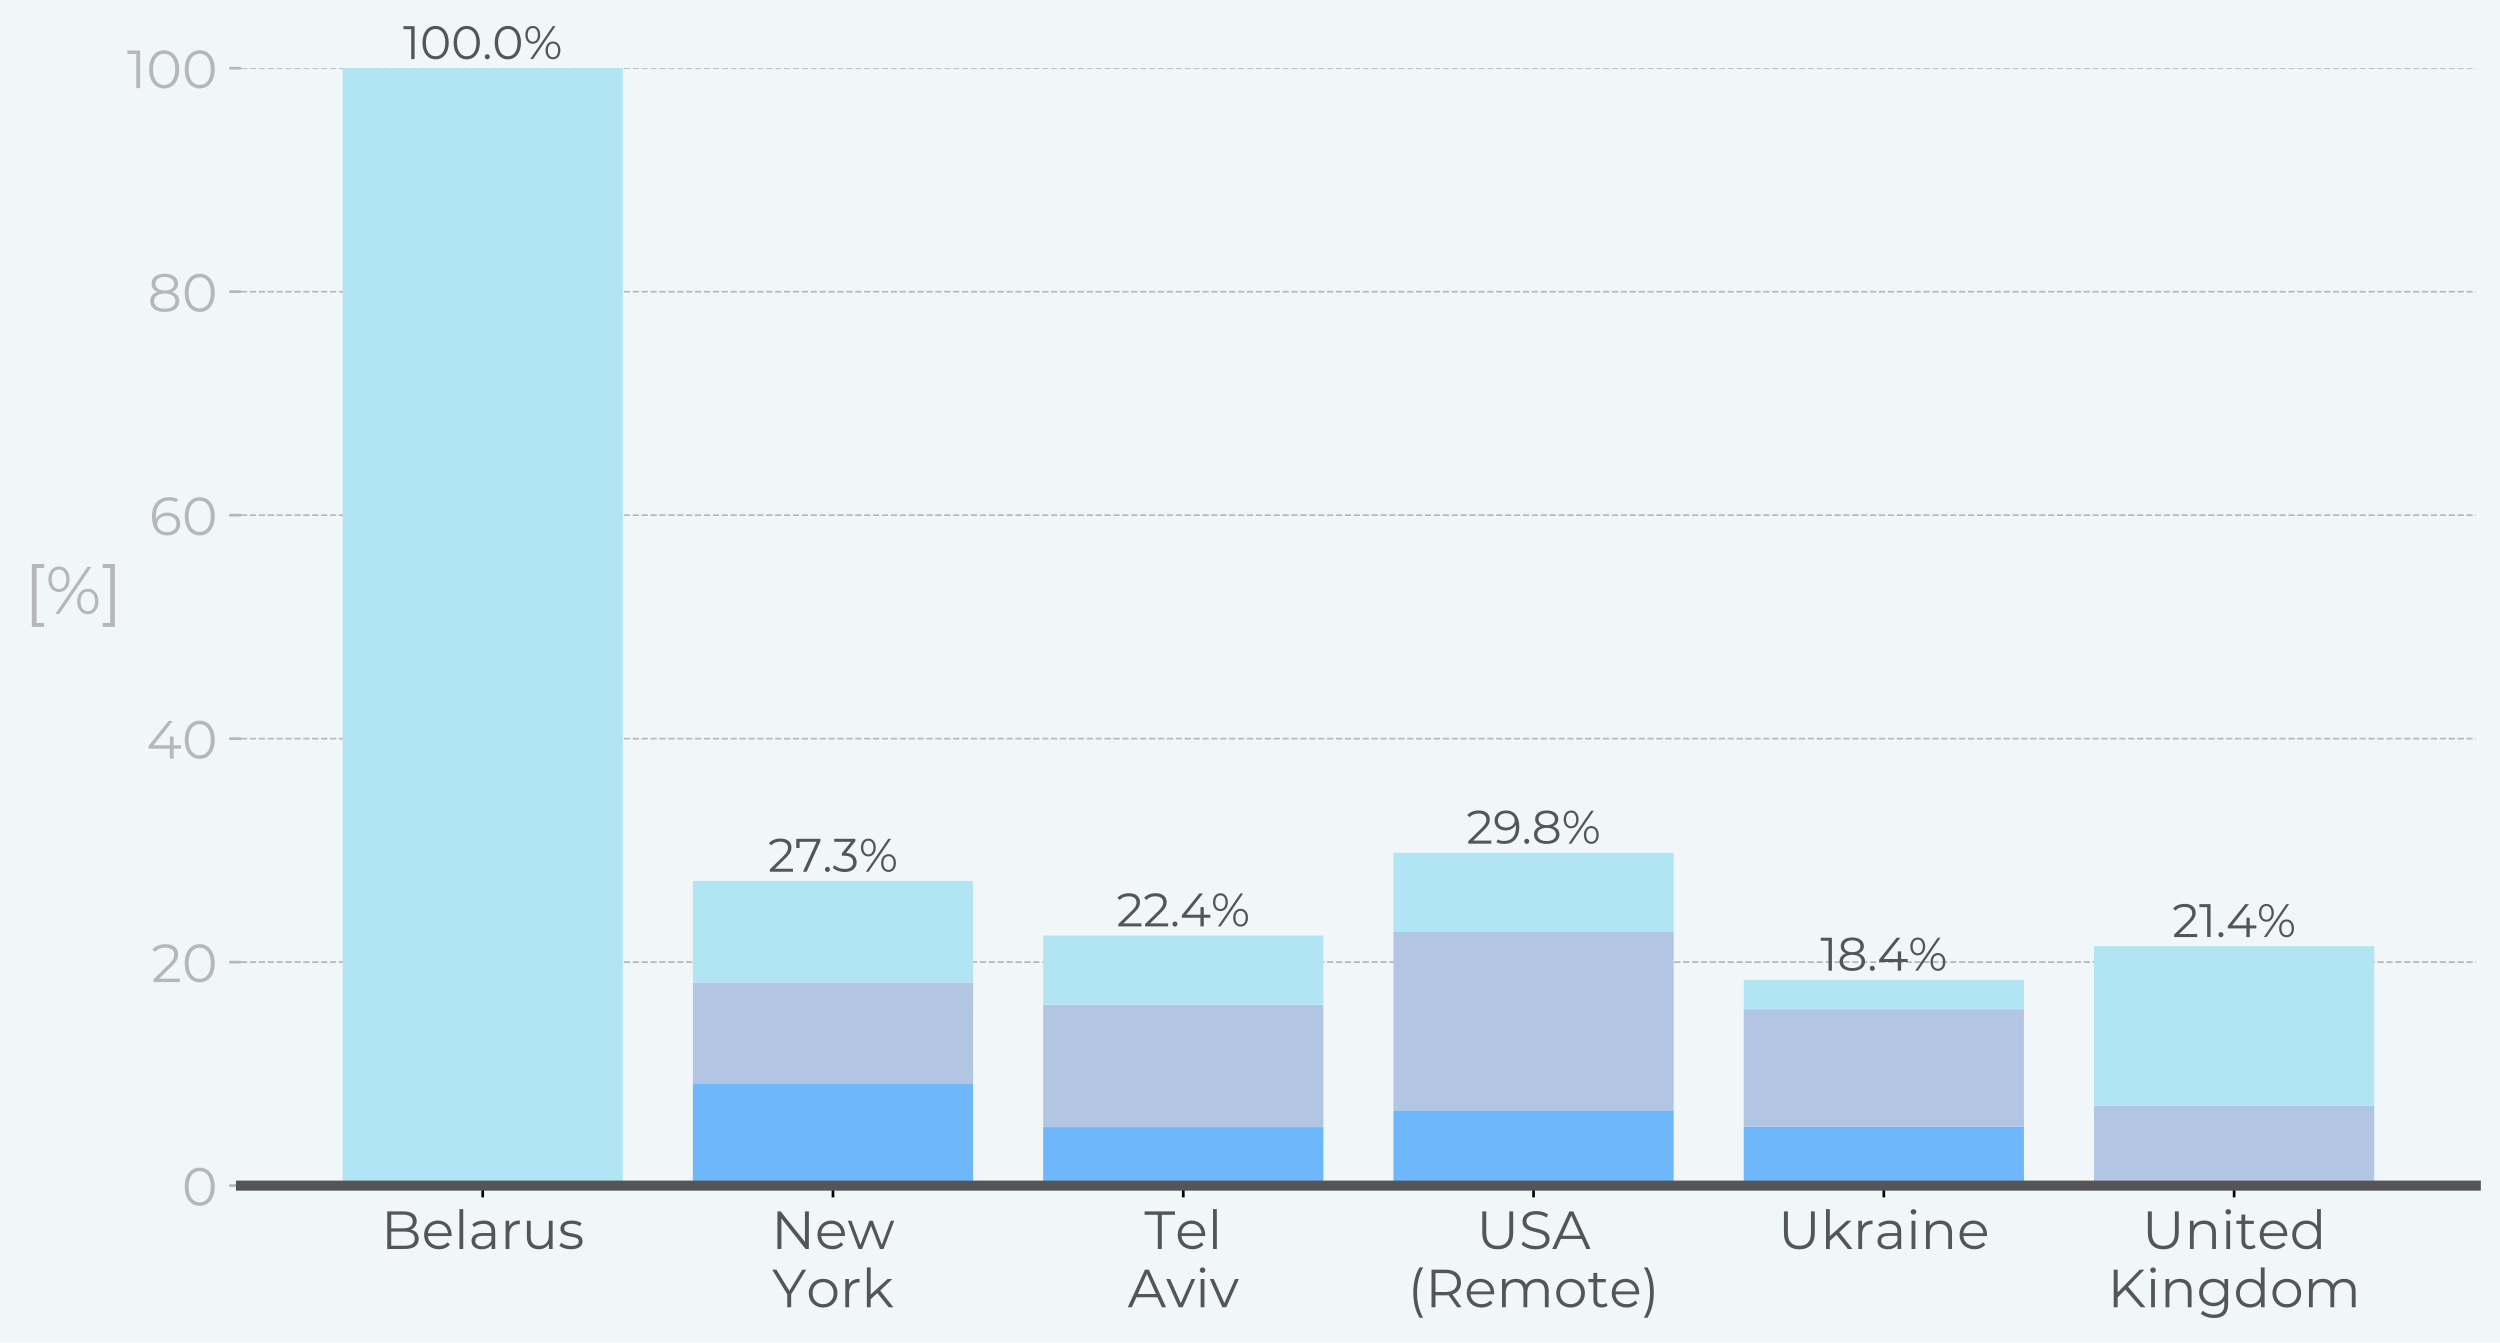
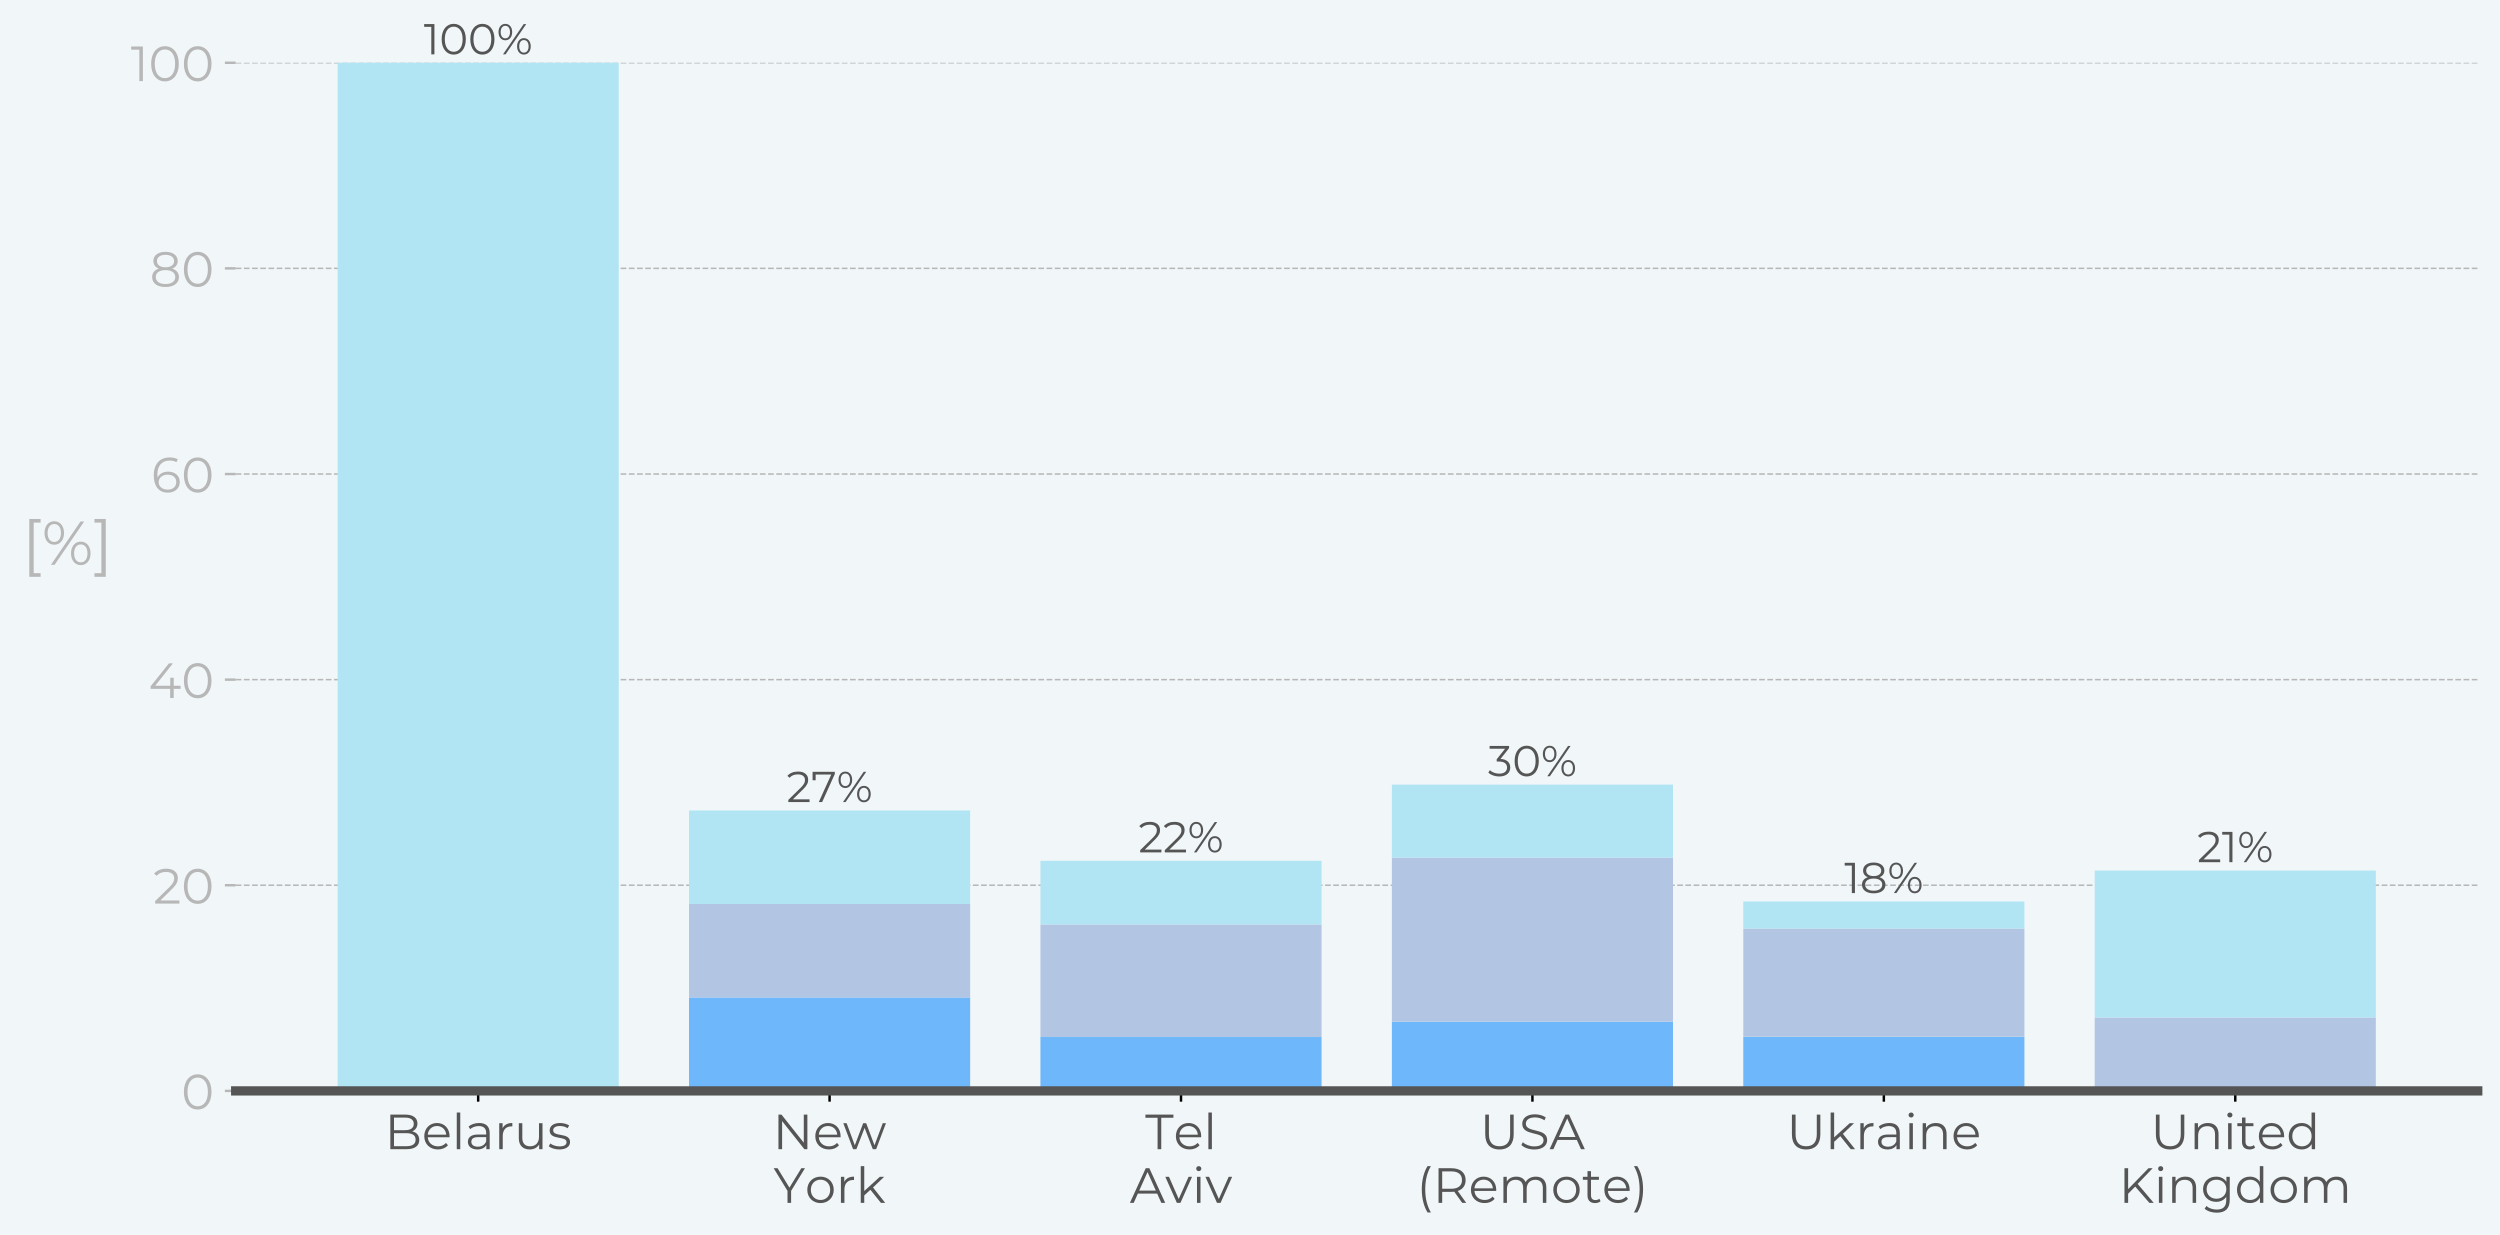
- <svg xmlns="http://www.w3.org/2000/svg" xmlns:xlink="http://www.w3.org/1999/xlink" width="744.226pt" height="399.555pt" viewBox="0 0 744.226 399.555" version="1.1">
+ <svg xmlns="http://www.w3.org/2000/svg" xmlns:xlink="http://www.w3.org/1999/xlink" width="808.855pt" height="399.555pt" viewBox="0 0 808.855 399.555" version="1.1">
  <defs>
    <style type="text/css">*{stroke-linejoin: round; stroke-linecap: butt}</style>
  </defs>
  <g id="figure_1">
    <g id="patch_1">
-       <path d="M 0 399.555  L 744.226 399.555  L 744.226 0  L 0 0  z " style="fill: #f1f7f9" />
+       <path d="M 0 399.555  L 808.855 399.555  L 808.855 0  L 0 0  z " style="fill: #f1f7f9" />
    </g>
    <g id="axes_1">
      <g id="patch_2">
-         <path d="M 71.746 352.945  L 737.026 352.945  L 737.026 20.305  L 71.746 20.305  z " style="fill: #f1f7f9" />
+         <path d="M 76.255 352.945  L 801.655 352.945  L 801.655 20.305  L 76.255 20.305  z " style="fill: #f1f7f9" />
      </g>
      <g id="matplotlib.axis_1">
        <g id="xtick_1">
          <g id="line2d_1">
            <defs>
-               <path id="m081444c4c5" d="M 0 0  L 0 3.5  " style="stroke: #000000; stroke-width: 0.8" />
+               <path id="mdafc9b8b0f" d="M 0 0  L 0 3.5  " style="stroke: #000000; stroke-width: 0.8" />
            </defs>
            <g>
-               <use xlink:href="#m081444c4c5" x="143.696" y="352.945" style="stroke: #000000; stroke-width: 0.8" />
+               <use xlink:href="#mdafc9b8b0f" x="154.707" y="352.945" style="stroke: #000000; stroke-width: 0.8" />
            </g>
          </g>
          <g id="text_1">
-             <g style="fill: #555555" transform="translate(113.4551 371.8178)scale(0.16 -0.16)">
+             <g style="fill: #555555" transform="translate(124.4661 371.8178)scale(0.16 -0.16)">
              <defs>
                <path id="Montserrat-Regular-42" d="M 3552 2310  C 3962 2477 4237 2816 4237 3328  C 4237 4058 3661 4480 2662 4480  L 730 4480  L 730 0  L 2790 0  C 3910 0 4474 435 4474 1197  C 4474 1805 4128 2182 3552 2310  z M 2630 4090  C 3347 4090 3763 3814 3763 3277  C 3763 2739 3347 2464 2630 2464  L 1203 2464  L 1203 4090  L 2630 4090  z M 2784 390  L 1203 390  L 1203 2074  L 2784 2074  C 3571 2074 4000 1818 4000 1235  C 4000 646 3571 390 2784 390  z " transform="scale(0.015625)" />
                <path id="Montserrat-Regular-65" d="M 3571 1683  C 3571 2694 2886 3392 1939 3392  C 992 3392 294 2682 294 1683  C 294 685 1011 -32 2061 -32  C 2592 -32 3059 160 3360 518  L 3104 813  C 2848 518 2483 371 2074 371  C 1338 371 800 838 749 1542  L 3565 1542  C 3565 1594 3571 1645 3571 1683  z M 1939 3002  C 2598 3002 3078 2541 3136 1882  L 749 1882  C 806 2541 1286 3002 1939 3002  z " transform="scale(0.015625)" />
                <path id="Montserrat-Regular-6c" d="M 634 0  L 1088 0  L 1088 4749  L 634 4749  L 634 0  z " transform="scale(0.015625)" />
                <path id="Montserrat-Regular-61" d="M 1811 3392  C 1280 3392 781 3226 442 2938  L 646 2598  C 922 2842 1331 2995 1766 2995  C 2394 2995 2720 2682 2720 2106  L 2720 1901  L 1651 1901  C 685 1901 352 1466 352 947  C 352 365 819 -32 1581 -32  C 2138 -32 2534 179 2739 525  L 2739 0  L 3174 0  L 3174 2086  C 3174 2957 2682 3392 1811 3392  z M 1651 326  C 1114 326 800 570 800 960  C 800 1306 1011 1562 1664 1562  L 2720 1562  L 2720 1011  C 2541 570 2163 326 1651 326  z " transform="scale(0.015625)" />
                <path id="Montserrat-Regular-72" d="M 1069 2707  L 1069 3366  L 634 3366  L 634 0  L 1088 0  L 1088 1715  C 1088 2509 1517 2957 2221 2957  C 2253 2957 2291 2950 2330 2950  L 2330 3392  C 1709 3392 1280 3155 1069 2707  z " transform="scale(0.015625)" />
                <path id="Montserrat-Regular-75" d="M 3213 3366  L 3213 1600  C 3213 832 2771 378 2067 378  C 1427 378 1056 742 1056 1459  L 1056 3366  L 602 3366  L 602 1414  C 602 448 1165 -32 2022 -32  C 2560 -32 2995 205 3232 614  L 3232 0  L 3667 0  L 3667 3366  L 3213 3366  z " transform="scale(0.015625)" />
                <path id="Montserrat-Regular-73" d="M 1536 -32  C 2413 -32 2925 346 2925 928  C 2925 2221 742 1536 742 2445  C 742 2765 1011 3002 1619 3002  C 1965 3002 2317 2918 2611 2714  L 2810 3078  C 2528 3270 2054 3392 1619 3392  C 762 3392 288 2982 288 2432  C 288 1101 2470 1792 2470 915  C 2470 582 2208 365 1568 365  C 1094 365 640 531 371 742  L 166 384  C 442 147 979 -32 1536 -32  z " transform="scale(0.015625)" />
              </defs>
              <use xlink:href="#Montserrat-Regular-42" />
              <use xlink:href="#Montserrat-Regular-65" x="75.4" />
              <use xlink:href="#Montserrat-Regular-6c" x="135.8" />
              <use xlink:href="#Montserrat-Regular-61" x="162.7" />
              <use xlink:href="#Montserrat-Regular-72" x="221.7" />
              <use xlink:href="#Montserrat-Regular-75" x="261.8" />
              <use xlink:href="#Montserrat-Regular-73" x="329.1" />
            </g>
          </g>
        </g>
        <g id="xtick_2">
          <g id="line2d_2">
            <g>
-               <use xlink:href="#m081444c4c5" x="247.972" y="352.945" style="stroke: #000000; stroke-width: 0.8" />
+               <use xlink:href="#mdafc9b8b0f" x="268.406" y="352.945" style="stroke: #000000; stroke-width: 0.8" />
            </g>
          </g>
          <g id="text_2">
-             <g style="fill: #555555" transform="translate(229.6035 371.8178)scale(0.16 -0.16)">
+             <g style="fill: #555555" transform="translate(250.0377 371.8178)scale(0.16 -0.16)">
              <defs>
                <path id="Montserrat-Regular-4e" d="M 4006 4480  L 4006 845  L 1120 4480  L 730 4480  L 730 0  L 1203 0  L 1203 3635  L 4083 0  L 4474 0  L 4474 4480  L 4006 4480  z " transform="scale(0.015625)" />
                <path id="Montserrat-Regular-77" d="M 5158 3366  L 4090 506  L 3014 3366  L 2624 3366  L 1542 506  L 486 3366  L 51 3366  L 1318 0  L 1747 0  L 2810 2758  L 3872 0  L 4301 0  L 5574 3366  L 5158 3366  z " transform="scale(0.015625)" />
              </defs>
              <use xlink:href="#Montserrat-Regular-4e" />
              <use xlink:href="#Montserrat-Regular-65" x="81.3" />
              <use xlink:href="#Montserrat-Regular-77" x="141.7" />
            </g>
-             <g style="fill: #555555" transform="translate(229.861 389.1698)scale(0.16 -0.16)">
+             <g style="fill: #555555" transform="translate(250.2952 389.1698)scale(0.16 -0.16)">
              <defs>
                <path id="Montserrat-Regular-59" d="M 4058 4480  L 3584 4480  L 2048 1965  L 512 4480  L 6 4480  L 1798 1549  L 1798 0  L 2266 0  L 2266 1549  L 4058 4480  z " transform="scale(0.015625)" />
                <path id="Montserrat-Regular-6f" d="M 2010 -32  C 2995 -32 3718 685 3718 1683  C 3718 2682 2995 3392 2010 3392  C 1024 3392 294 2682 294 1683  C 294 685 1024 -32 2010 -32  z M 2010 371  C 1293 371 755 896 755 1683  C 755 2470 1293 2995 2010 2995  C 2726 2995 3258 2470 3258 1683  C 3258 896 2726 371 2010 371  z " transform="scale(0.015625)" />
                <path id="Montserrat-Regular-6b" d="M 3238 0  L 3795 0  L 2221 1990  L 3661 3366  L 3098 3366  L 1088 1530  L 1088 4749  L 634 4749  L 634 0  L 1088 0  L 1088 960  L 1882 1690  L 3238 0  z " transform="scale(0.015625)" />
              </defs>
              <use xlink:href="#Montserrat-Regular-59" />
              <use xlink:href="#Montserrat-Regular-6f" x="63.5" />
              <use xlink:href="#Montserrat-Regular-72" x="126.2" />
              <use xlink:href="#Montserrat-Regular-6b" x="166.3" />
            </g>
          </g>
        </g>
        <g id="xtick_3">
          <g id="line2d_3">
            <g>
-               <use xlink:href="#m081444c4c5" x="352.248" y="352.945" style="stroke: #000000; stroke-width: 0.8" />
+               <use xlink:href="#mdafc9b8b0f" x="382.105" y="352.945" style="stroke: #000000; stroke-width: 0.8" />
            </g>
          </g>
          <g id="text_3">
-             <g style="fill: #555555" transform="translate(340.6706 371.8178)scale(0.16 -0.16)">
+             <g style="fill: #555555" transform="translate(370.528 371.8178)scale(0.16 -0.16)">
              <defs>
                <path id="Montserrat-Regular-54" d="M 1600 0  L 2074 0  L 2074 4070  L 3648 4070  L 3648 4480  L 26 4480  L 26 4070  L 1600 4070  L 1600 0  z " transform="scale(0.015625)" />
              </defs>
              <use xlink:href="#Montserrat-Regular-54" />
              <use xlink:href="#Montserrat-Regular-65" x="57.4" />
              <use xlink:href="#Montserrat-Regular-6c" x="117.8" />
            </g>
-             <g style="fill: #555555" transform="translate(335.6868 389.1698)scale(0.16 -0.16)">
+             <g style="fill: #555555" transform="translate(365.5442 389.1698)scale(0.16 -0.16)">
              <defs>
                <path id="Montserrat-Regular-41" d="M 4077 0  L 4576 0  L 2528 4480  L 2061 4480  L 13 0  L 506 0  L 1043 1197  L 3539 1197  L 4077 0  z M 1216 1581  L 2291 3987  L 3366 1581  L 1216 1581  z " transform="scale(0.015625)" />
                <path id="Montserrat-Regular-76" d="M 3014 3366  L 1741 499  L 480 3366  L 6 3366  L 1498 0  L 1965 0  L 3462 3366  L 3014 3366  z " transform="scale(0.015625)" />
                <path id="Montserrat-Regular-69" d="M 864 4102  C 1056 4102 1197 4250 1197 4435  C 1197 4608 1050 4749 864 4749  C 678 4749 531 4602 531 4429  C 531 4250 678 4102 864 4102  z M 634 0  L 1088 0  L 1088 3366  L 634 3366  L 634 0  z " transform="scale(0.015625)" />
              </defs>
              <use xlink:href="#Montserrat-Regular-41" />
              <use xlink:href="#Montserrat-Regular-76" x="71.7" />
              <use xlink:href="#Montserrat-Regular-69" x="125.9" />
              <use xlink:href="#Montserrat-Regular-76" x="152.8" />
            </g>
          </g>
        </g>
        <g id="xtick_4">
          <g id="line2d_4">
            <g>
-               <use xlink:href="#m081444c4c5" x="456.524" y="352.945" style="stroke: #000000; stroke-width: 0.8" />
+               <use xlink:href="#mdafc9b8b0f" x="495.805" y="352.945" style="stroke: #000000; stroke-width: 0.8" />
            </g>
          </g>
          <g id="text_4">
-             <g style="fill: #555555" transform="translate(439.5314 371.8178)scale(0.16 -0.16)">
+             <g style="fill: #555555" transform="translate(478.812 371.8178)scale(0.16 -0.16)">
              <defs>
                <path id="Montserrat-Regular-55" d="M 2534 -38  C 3680 -38 4371 627 4371 1914  L 4371 4480  L 3910 4480  L 3910 1933  C 3910 870 3411 384 2534 384  C 1664 384 1165 870 1165 1933  L 1165 4480  L 691 4480  L 691 1914  C 691 627 1389 -38 2534 -38  z " transform="scale(0.015625)" />
                <path id="Montserrat-Regular-53" d="M 1965 -38  C 3110 -38 3635 525 3635 1184  C 3635 2816 877 2074 877 3302  C 877 3750 1242 4115 2061 4115  C 2458 4115 2906 3994 3290 3744  L 3450 4122  C 3091 4371 2566 4518 2061 4518  C 922 4518 410 3949 410 3290  C 410 1632 3168 2387 3168 1158  C 3168 717 2803 365 1965 365  C 1376 365 806 595 486 909  L 301 544  C 634 198 1293 -38 1965 -38  z " transform="scale(0.015625)" />
              </defs>
              <use xlink:href="#Montserrat-Regular-55" />
              <use xlink:href="#Montserrat-Regular-53" x="79.2" />
              <use xlink:href="#Montserrat-Regular-41" x="140.7" />
            </g>
-             <g style="fill: #555555" transform="translate(419.0589 389.1698)scale(0.16 -0.16)">
+             <g style="fill: #555555" transform="translate(458.3395 389.1698)scale(0.16 -0.16)">
              <defs>
                <path id="Montserrat-Regular-28" d="M 1408 -1242  L 1843 -1242  C 1338 -365 1114 614 1114 1754  C 1114 2893 1338 3872 1843 4749  L 1408 4749  C 934 3987 666 2931 666 1754  C 666 576 934 -467 1408 -1242  z " transform="scale(0.015625)" />
                <path id="Montserrat-Regular-52" d="M 4307 0  L 3213 1536  C 3866 1747 4237 2240 4237 2944  C 4237 3904 3546 4480 2406 4480  L 730 4480  L 730 0  L 1203 0  L 1203 1421  L 2406 1421  C 2534 1421 2650 1427 2765 1440  L 3789 0  L 4307 0  z M 2394 1824  L 1203 1824  L 1203 4070  L 2394 4070  C 3290 4070 3763 3661 3763 2944  C 3763 2240 3290 1824 2394 1824  z " transform="scale(0.015625)" />
                <path id="Montserrat-Regular-6d" d="M 4832 3392  C 4224 3392 3744 3117 3501 2682  C 3296 3155 2861 3392 2304 3392  C 1741 3392 1306 3155 1069 2752  L 1069 3366  L 634 3366  L 634 0  L 1088 0  L 1088 1766  C 1088 2534 1530 2982 2214 2982  C 2829 2982 3187 2618 3187 1907  L 3187 0  L 3642 0  L 3642 1766  C 3642 2534 4077 2982 4768 2982  C 5376 2982 5734 2618 5734 1907  L 5734 0  L 6189 0  L 6189 1952  C 6189 2918 5651 3392 4832 3392  z " transform="scale(0.015625)" />
                <path id="Montserrat-Regular-74" d="M 2246 531  C 2118 416 1933 358 1747 358  C 1370 358 1165 576 1165 973  L 1165 2982  L 2189 2982  L 2189 3366  L 1165 3366  L 1165 4102  L 710 4102  L 710 3366  L 109 3366  L 109 2982  L 710 2982  L 710 947  C 710 326 1062 -32 1696 -32  C 1958 -32 2227 45 2406 205  L 2246 531  z " transform="scale(0.015625)" />
                <path id="Montserrat-Regular-29" d="M 691 -1242  C 1171 -467 1440 576 1440 1754  C 1440 2931 1171 3987 691 4749  L 256 4749  C 768 3872 992 2893 992 1754  C 992 614 768 -365 256 -1242  L 691 -1242  z " transform="scale(0.015625)" />
              </defs>
              <use xlink:href="#Montserrat-Regular-28" />
              <use xlink:href="#Montserrat-Regular-52" x="32.9" />
              <use xlink:href="#Montserrat-Regular-65" x="105.2" />
              <use xlink:href="#Montserrat-Regular-6d" x="165.6" />
              <use xlink:href="#Montserrat-Regular-6f" x="271.7" />
              <use xlink:href="#Montserrat-Regular-74" x="334.4" />
              <use xlink:href="#Montserrat-Regular-65" x="375" />
              <use xlink:href="#Montserrat-Regular-29" x="435.4" />
            </g>
          </g>
        </g>
        <g id="xtick_5">
          <g id="line2d_5">
            <g>
-               <use xlink:href="#m081444c4c5" x="560.8" y="352.945" style="stroke: #000000; stroke-width: 0.8" />
+               <use xlink:href="#mdafc9b8b0f" x="609.504" y="352.945" style="stroke: #000000; stroke-width: 0.8" />
            </g>
          </g>
          <g id="text_5">
-             <g style="fill: #555555" transform="translate(529.3273 371.8178)scale(0.16 -0.16)">
+             <g style="fill: #555555" transform="translate(578.0311 371.8178)scale(0.16 -0.16)">
              <defs>
                <path id="Montserrat-Regular-6e" d="M 2349 3392  C 1766 3392 1312 3155 1069 2746  L 1069 3366  L 634 3366  L 634 0  L 1088 0  L 1088 1766  C 1088 2534 1542 2982 2266 2982  C 2906 2982 3277 2618 3277 1907  L 3277 0  L 3731 0  L 3731 1952  C 3731 2918 3168 3392 2349 3392  z " transform="scale(0.015625)" />
              </defs>
              <use xlink:href="#Montserrat-Regular-55" />
              <use xlink:href="#Montserrat-Regular-6b" x="79.2" />
              <use xlink:href="#Montserrat-Regular-72" x="139.3" />
              <use xlink:href="#Montserrat-Regular-61" x="179.4" />
              <use xlink:href="#Montserrat-Regular-69" x="238.4" />
              <use xlink:href="#Montserrat-Regular-6e" x="265.3" />
              <use xlink:href="#Montserrat-Regular-65" x="333" />
            </g>
          </g>
        </g>
        <g id="xtick_6">
          <g id="line2d_6">
            <g>
-               <use xlink:href="#m081444c4c5" x="665.076" y="352.945" style="stroke: #000000; stroke-width: 0.8" />
+               <use xlink:href="#mdafc9b8b0f" x="723.203" y="352.945" style="stroke: #000000; stroke-width: 0.8" />
            </g>
          </g>
          <g id="text_6">
-             <g style="fill: #555555" transform="translate(637.6669 371.8178)scale(0.16 -0.16)">
+             <g style="fill: #555555" transform="translate(695.7939 371.8178)scale(0.16 -0.16)">
              <defs>
                <path id="Montserrat-Regular-64" d="M 3251 4749  L 3251 2726  C 2970 3162 2509 3392 1971 3392  C 1011 3392 294 2701 294 1683  C 294 666 1011 -32 1971 -32  C 2528 -32 2995 211 3270 666  L 3270 0  L 3706 0  L 3706 4749  L 3251 4749  z M 2010 371  C 1293 371 755 896 755 1683  C 755 2470 1293 2995 2010 2995  C 2720 2995 3258 2470 3258 1683  C 3258 896 2720 371 2010 371  z " transform="scale(0.015625)" />
              </defs>
              <use xlink:href="#Montserrat-Regular-55" />
              <use xlink:href="#Montserrat-Regular-6e" x="79.2" />
              <use xlink:href="#Montserrat-Regular-69" x="146.9" />
              <use xlink:href="#Montserrat-Regular-74" x="173.8" />
              <use xlink:href="#Montserrat-Regular-65" x="214.4" />
              <use xlink:href="#Montserrat-Regular-64" x="274.8" />
            </g>
-             <g style="fill: #555555" transform="translate(627.4044 389.1698)scale(0.16 -0.16)">
+             <g style="fill: #555555" transform="translate(685.5314 389.1698)scale(0.16 -0.16)">
              <defs>
                <path id="Montserrat-Regular-4b" d="M 3949 0  L 4512 0  L 2438 2451  L 4378 4480  L 3834 4480  L 1203 1773  L 1203 4480  L 730 4480  L 730 0  L 1203 0  L 1203 1178  L 2118 2106  L 3949 0  z " transform="scale(0.015625)" />
                <path id="Montserrat-Regular-67" d="M 3315 3366  L 3315 2720  C 3034 3162 2547 3392 1984 3392  C 1024 3392 294 2733 294 1766  C 294 800 1024 128 1984 128  C 2534 128 3014 352 3296 781  L 3296 352  C 3296 -480 2906 -870 2054 -870  C 1536 -870 1050 -698 730 -410  L 499 -755  C 851 -1088 1453 -1274 2067 -1274  C 3181 -1274 3750 -749 3750 410  L 3750 3366  L 3315 3366  z M 2029 531  C 1286 531 755 1037 755 1766  C 755 2496 1286 2995 2029 2995  C 2771 2995 3309 2496 3309 1766  C 3309 1037 2771 531 2029 531  z " transform="scale(0.015625)" />
              </defs>
              <use xlink:href="#Montserrat-Regular-4b" />
              <use xlink:href="#Montserrat-Regular-69" x="71.1" />
              <use xlink:href="#Montserrat-Regular-6e" x="98" />
              <use xlink:href="#Montserrat-Regular-67" x="165.7" />
              <use xlink:href="#Montserrat-Regular-64" x="234.3" />
              <use xlink:href="#Montserrat-Regular-6f" x="302.1" />
              <use xlink:href="#Montserrat-Regular-6d" x="364.8" />
            </g>
          </g>
        </g>
      </g>
      <g id="matplotlib.axis_2">
        <g id="ytick_1">
          <g id="line2d_7">
-             <path d="M 71.746 352.945  L 737.026 352.945  " clip-path="url(#pb0430aead1)" style="fill: none; stroke-dasharray: 1.85,0.8; stroke-dashoffset: 0; stroke: #b7b7b7; stroke-width: 0.5" />
+             <path d="M 76.255 352.945  L 801.655 352.945  " clip-path="url(#p40835d565a)" style="fill: none; stroke-dasharray: 1.85,0.8; stroke-dashoffset: 0; stroke: #b7b7b7; stroke-width: 0.5" />
          </g>
          <g id="line2d_8">
            <defs>
-               <path id="me689460979" d="M 0 0  L -3.5 0  " style="stroke: #b7b7b7; stroke-width: 0.8" />
+               <path id="m9eced8f022" d="M 0 0  L -3.5 0  " style="stroke: #b7b7b7; stroke-width: 0.8" />
            </defs>
            <g>
-               <use xlink:href="#me689460979" x="71.746" y="352.945" style="fill: #b7b7b7; stroke: #b7b7b7; stroke-width: 0.8" />
+               <use xlink:href="#m9eced8f022" x="76.255" y="352.945" style="fill: #b7b7b7; stroke: #b7b7b7; stroke-width: 0.8" />
            </g>
          </g>
          <g id="text_7">
-             <g style="fill: #b7b7b7" transform="translate(54.1535 358.8816)scale(0.16 -0.16)">
+             <g style="fill: #b7b7b7" transform="translate(58.6625 358.8816)scale(0.16 -0.16)">
              <defs>
                <path id="Montserrat-Regular-30" d="M 2118 -38  C 3155 -38 3910 813 3910 2240  C 3910 3667 3155 4518 2118 4518  C 1082 4518 333 3667 333 2240  C 333 813 1082 -38 2118 -38  z M 2118 384  C 1338 384 800 1043 800 2240  C 800 3437 1338 4096 2118 4096  C 2899 4096 3437 3437 3437 2240  C 3437 1043 2899 384 2118 384  z " transform="scale(0.015625)" />
              </defs>
              <use xlink:href="#Montserrat-Regular-30" />
            </g>
          </g>
        </g>
        <g id="ytick_2">
          <g id="line2d_9">
-             <path d="M 71.746 286.417  L 737.026 286.417  " clip-path="url(#pb0430aead1)" style="fill: none; stroke-dasharray: 1.85,0.8; stroke-dashoffset: 0; stroke: #b7b7b7; stroke-width: 0.5" />
+             <path d="M 76.255 286.417  L 801.655 286.417  " clip-path="url(#p40835d565a)" style="fill: none; stroke-dasharray: 1.85,0.8; stroke-dashoffset: 0; stroke: #b7b7b7; stroke-width: 0.5" />
          </g>
          <g id="line2d_10">
            <g>
-               <use xlink:href="#me689460979" x="71.746" y="286.417" style="fill: #b7b7b7; stroke: #b7b7b7; stroke-width: 0.8" />
+               <use xlink:href="#m9eced8f022" x="76.255" y="286.417" style="fill: #b7b7b7; stroke: #b7b7b7; stroke-width: 0.8" />
            </g>
          </g>
          <g id="text_8">
-             <g style="fill: #b7b7b7" transform="translate(45.066 292.3536)scale(0.16 -0.16)">
+             <g style="fill: #b7b7b7" transform="translate(49.575 292.3536)scale(0.16 -0.16)">
              <defs>
                <path id="Montserrat-Regular-32" d="M 928 410  L 2451 1907  C 3053 2496 3187 2880 3187 3309  C 3187 4058 2611 4518 1702 4518  C 1018 4518 461 4288 115 3878  L 442 3597  C 736 3936 1139 4096 1664 4096  C 2349 4096 2714 3776 2714 3258  C 2714 2950 2618 2650 2112 2150  L 250 326  L 250 0  L 3392 0  L 3392 410  L 928 410  z " transform="scale(0.015625)" />
              </defs>
              <use xlink:href="#Montserrat-Regular-32" />
              <use xlink:href="#Montserrat-Regular-30" x="56.8" />
            </g>
          </g>
        </g>
        <g id="ytick_3">
          <g id="line2d_11">
-             <path d="M 71.746 219.889  L 737.026 219.889  " clip-path="url(#pb0430aead1)" style="fill: none; stroke-dasharray: 1.85,0.8; stroke-dashoffset: 0; stroke: #b7b7b7; stroke-width: 0.5" />
+             <path d="M 76.255 219.889  L 801.655 219.889  " clip-path="url(#p40835d565a)" style="fill: none; stroke-dasharray: 1.85,0.8; stroke-dashoffset: 0; stroke: #b7b7b7; stroke-width: 0.5" />
          </g>
          <g id="line2d_12">
            <g>
-               <use xlink:href="#me689460979" x="71.746" y="219.889" style="fill: #b7b7b7; stroke: #b7b7b7; stroke-width: 0.8" />
+               <use xlink:href="#m9eced8f022" x="76.255" y="219.889" style="fill: #b7b7b7; stroke: #b7b7b7; stroke-width: 0.8" />
            </g>
          </g>
          <g id="text_9">
-             <g style="fill: #b7b7b7" transform="translate(43.5785 225.8256)scale(0.16 -0.16)">
+             <g style="fill: #b7b7b7" transform="translate(48.0875 225.8256)scale(0.16 -0.16)">
              <defs>
                <path id="Montserrat-Regular-34" d="M 4141 1587  L 3245 1587  L 3245 2624  L 2797 2624  L 2797 1587  L 851 1587  L 3142 4480  L 2630 4480  L 256 1510  L 256 1178  L 2784 1178  L 2784 0  L 3245 0  L 3245 1178  L 4141 1178  L 4141 1587  z " transform="scale(0.015625)" />
              </defs>
              <use xlink:href="#Montserrat-Regular-34" />
              <use xlink:href="#Montserrat-Regular-30" x="66.1" />
            </g>
          </g>
        </g>
        <g id="ytick_4">
          <g id="line2d_13">
-             <path d="M 71.746 153.361  L 737.026 153.361  " clip-path="url(#pb0430aead1)" style="fill: none; stroke-dasharray: 1.85,0.8; stroke-dashoffset: 0; stroke: #b7b7b7; stroke-width: 0.5" />
+             <path d="M 76.255 153.361  L 801.655 153.361  " clip-path="url(#p40835d565a)" style="fill: none; stroke-dasharray: 1.85,0.8; stroke-dashoffset: 0; stroke: #b7b7b7; stroke-width: 0.5" />
          </g>
          <g id="line2d_14">
            <g>
-               <use xlink:href="#me689460979" x="71.746" y="153.361" style="fill: #b7b7b7; stroke: #b7b7b7; stroke-width: 0.8" />
+               <use xlink:href="#m9eced8f022" x="76.255" y="153.361" style="fill: #b7b7b7; stroke: #b7b7b7; stroke-width: 0.8" />
            </g>
          </g>
          <g id="text_10">
-             <g style="fill: #b7b7b7" transform="translate(44.4085 159.2976)scale(0.16 -0.16)">
+             <g style="fill: #b7b7b7" transform="translate(48.9175 159.2976)scale(0.16 -0.16)">
              <defs>
                <path id="Montserrat-Regular-36" d="M 2189 2682  C 1568 2682 1043 2406 819 1914  C 806 2048 800 2176 800 2278  C 800 3494 1421 4115 2387 4115  C 2720 4115 3027 4058 3258 3904  L 3443 4275  C 3162 4448 2784 4518 2381 4518  C 1165 4518 333 3725 333 2202  C 333 787 979 -38 2170 -38  C 3040 -38 3699 499 3699 1338  C 3699 2157 3078 2682 2189 2682  z M 2150 352  C 1376 352 966 819 966 1312  C 966 1869 1434 2291 2118 2291  C 2810 2291 3245 1914 3245 1325  C 3245 730 2797 352 2150 352  z " transform="scale(0.015625)" />
              </defs>
              <use xlink:href="#Montserrat-Regular-36" />
              <use xlink:href="#Montserrat-Regular-30" x="60.9" />
            </g>
          </g>
        </g>
        <g id="ytick_5">
          <g id="line2d_15">
-             <path d="M 71.746 86.833  L 737.026 86.833  " clip-path="url(#pb0430aead1)" style="fill: none; stroke-dasharray: 1.85,0.8; stroke-dashoffset: 0; stroke: #b7b7b7; stroke-width: 0.5" />
+             <path d="M 76.255 86.833  L 801.655 86.833  " clip-path="url(#p40835d565a)" style="fill: none; stroke-dasharray: 1.85,0.8; stroke-dashoffset: 0; stroke: #b7b7b7; stroke-width: 0.5" />
          </g>
          <g id="line2d_16">
            <g>
-               <use xlink:href="#me689460979" x="71.746" y="86.833" style="fill: #b7b7b7; stroke: #b7b7b7; stroke-width: 0.8" />
+               <use xlink:href="#m9eced8f022" x="76.255" y="86.833" style="fill: #b7b7b7; stroke: #b7b7b7; stroke-width: 0.8" />
            </g>
          </g>
          <g id="text_11">
-             <g style="fill: #b7b7b7" transform="translate(43.946 92.76956)scale(0.16 -0.16)">
+             <g style="fill: #b7b7b7" transform="translate(48.455 92.76956)scale(0.16 -0.16)">
              <defs>
                <path id="Montserrat-Regular-38" d="M 2899 2349  C 3360 2528 3616 2867 3616 3334  C 3616 4064 2982 4518 2035 4518  C 1088 4518 467 4064 467 3334  C 467 2867 717 2528 1171 2349  C 614 2163 307 1786 307 1248  C 307 454 960 -38 2035 -38  C 3104 -38 3776 454 3776 1248  C 3776 1779 3462 2163 2899 2349  z M 928 3322  C 928 3821 1357 4128 2035 4128  C 2707 4128 3149 3821 3149 3315  C 3149 2829 2733 2515 2035 2515  C 1338 2515 928 2829 928 3322  z M 2035 352  C 1242 352 774 698 774 1254  C 774 1805 1242 2150 2035 2150  C 2829 2150 3302 1805 3302 1254  C 3302 698 2829 352 2035 352  z " transform="scale(0.015625)" />
              </defs>
              <use xlink:href="#Montserrat-Regular-38" />
              <use xlink:href="#Montserrat-Regular-30" x="63.8" />
            </g>
          </g>
        </g>
        <g id="ytick_6">
          <g id="line2d_17">
-             <path d="M 71.746 20.305  L 737.026 20.305  " clip-path="url(#pb0430aead1)" style="fill: none; stroke-dasharray: 1.85,0.8; stroke-dashoffset: 0; stroke: #b7b7b7; stroke-width: 0.5" />
+             <path d="M 76.255 20.305  L 801.655 20.305  " clip-path="url(#p40835d565a)" style="fill: none; stroke-dasharray: 1.85,0.8; stroke-dashoffset: 0; stroke: #b7b7b7; stroke-width: 0.5" />
          </g>
          <g id="line2d_18">
            <g>
-               <use xlink:href="#me689460979" x="71.746" y="20.305" style="fill: #b7b7b7; stroke: #b7b7b7; stroke-width: 0.8" />
+               <use xlink:href="#m9eced8f022" x="76.255" y="20.305" style="fill: #b7b7b7; stroke: #b7b7b7; stroke-width: 0.8" />
            </g>
          </g>
          <g id="text_12">
-             <g style="fill: #b7b7b7" transform="translate(37.786 26.24156)scale(0.16 -0.16)">
+             <g style="fill: #b7b7b7" transform="translate(42.295 26.24156)scale(0.16 -0.16)">
              <defs>
                <path id="Montserrat-Regular-31" d="M 58 4480  L 58 4070  L 1114 4070  L 1114 0  L 1574 0  L 1574 4480  L 58 4480  z " transform="scale(0.015625)" />
              </defs>
              <use xlink:href="#Montserrat-Regular-31" />
              <use xlink:href="#Montserrat-Regular-30" x="36.1" />
              <use xlink:href="#Montserrat-Regular-30" x="102.3" />
            </g>
          </g>
        </g>
        <g id="text_13">
          <g style="fill: #b7b7b7" transform="translate(7.2 182.7441)scale(0.2 -0.2)">
            <defs>
              <path id="Montserrat-Regular-5b" d="M 730 -1242  L 1901 -1242  L 1901 -864  L 1184 -864  L 1184 4371  L 1901 4371  L 1901 4749  L 730 4749  L 730 -1242  z " transform="scale(0.015625)" />
              <path id="Montserrat-Regular-25" d="M 1280 2080  C 1875 2080 2291 2560 2291 3296  C 2291 4032 1875 4512 1280 4512  C 678 4512 269 4026 269 3296  C 269 2566 678 2080 1280 2080  z M 934 0  L 1312 0  L 4371 4480  L 3994 4480  L 934 0  z M 1280 2368  C 858 2368 589 2720 589 3296  C 589 3872 858 4224 1280 4224  C 1696 4224 1971 3878 1971 3296  C 1971 2714 1696 2368 1280 2368  z M 4026 -32  C 4627 -32 5037 454 5037 1184  C 5037 1914 4627 2400 4026 2400  C 3430 2400 3014 1914 3014 1184  C 3014 454 3430 -32 4026 -32  z M 4026 256  C 3610 256 3334 602 3334 1184  C 3334 1766 3610 2112 4026 2112  C 4448 2112 4717 1760 4717 1184  C 4717 608 4448 256 4026 256  z " transform="scale(0.015625)" />
              <path id="Montserrat-Regular-5d" d="M 1306 -1242  L 1306 4749  L 134 4749  L 134 4371  L 851 4371  L 851 -864  L 134 -864  L 134 -1242  L 1306 -1242  z " transform="scale(0.015625)" />
            </defs>
            <use xlink:href="#Montserrat-Regular-5b" />
            <use xlink:href="#Montserrat-Regular-25" x="31.8" />
            <use xlink:href="#Montserrat-Regular-5d" x="114.7" />
          </g>
        </g>
      </g>
      <g id="patch_3">
-         <path d="M 101.986 352.945  L 185.407 352.945  L 185.407 352.945  L 101.986 352.945  z " clip-path="url(#pb0430aead1)" style="fill: #6eb7fa" />
+         <path d="M 109.228 352.945  L 200.187 352.945  L 200.187 352.945  L 109.228 352.945  z " clip-path="url(#p40835d565a)" style="fill: #6eb7fa" />
      </g>
      <g id="patch_4">
-         <path d="M 206.262 352.945  L 289.683 352.945  L 289.683 322.705  L 206.262 322.705  z " clip-path="url(#pb0430aead1)" style="fill: #6eb7fa" />
+         <path d="M 222.927 352.945  L 313.886 352.945  L 313.886 322.705  L 222.927 322.705  z " clip-path="url(#p40835d565a)" style="fill: #6eb7fa" />
      </g>
      <g id="patch_5">
-         <path d="M 310.538 352.945  L 393.958 352.945  L 393.958 335.521  L 310.538 335.521  z " clip-path="url(#pb0430aead1)" style="fill: #6eb7fa" />
+         <path d="M 336.626 352.945  L 427.585 352.945  L 427.585 335.521  L 336.626 335.521  z " clip-path="url(#p40835d565a)" style="fill: #6eb7fa" />
      </g>
      <g id="patch_6">
-         <path d="M 414.814 352.945  L 498.234 352.945  L 498.234 330.533  L 414.814 330.533  z " clip-path="url(#pb0430aead1)" style="fill: #6eb7fa" />
+         <path d="M 450.325 352.945  L 541.284 352.945  L 541.284 330.533  L 450.325 330.533  z " clip-path="url(#p40835d565a)" style="fill: #6eb7fa" />
      </g>
      <g id="patch_7">
-         <path d="M 519.089 352.945  L 602.51 352.945  L 602.51 335.438  L 519.089 335.438  z " clip-path="url(#pb0430aead1)" style="fill: #6eb7fa" />
+         <path d="M 564.024 352.945  L 654.983 352.945  L 654.983 335.438  L 564.024 335.438  z " clip-path="url(#p40835d565a)" style="fill: #6eb7fa" />
      </g>
      <g id="patch_8">
-         <path d="M 623.365 352.945  L 706.786 352.945  L 706.786 352.945  L 623.365 352.945  z " clip-path="url(#pb0430aead1)" style="fill: #6eb7fa" />
+         <path d="M 677.723 352.945  L 768.682 352.945  L 768.682 352.945  L 677.723 352.945  z " clip-path="url(#p40835d565a)" style="fill: #6eb7fa" />
      </g>
      <g id="patch_9">
-         <path d="M 101.986 352.945  L 185.407 352.945  L 185.407 352.945  L 101.986 352.945  z " clip-path="url(#pb0430aead1)" style="fill: #b2c6e3" />
+         <path d="M 109.228 352.945  L 200.187 352.945  L 200.187 352.945  L 109.228 352.945  z " clip-path="url(#p40835d565a)" style="fill: #b2c6e3" />
      </g>
      <g id="patch_10">
-         <path d="M 206.262 322.705  L 289.683 322.705  L 289.683 292.465  L 206.262 292.465  z " clip-path="url(#pb0430aead1)" style="fill: #b2c6e3" />
+         <path d="M 222.927 322.705  L 313.886 322.705  L 313.886 292.465  L 222.927 292.465  z " clip-path="url(#p40835d565a)" style="fill: #b2c6e3" />
      </g>
      <g id="patch_11">
-         <path d="M 310.538 335.521  L 393.958 335.521  L 393.958 299.089  L 310.538 299.089  z " clip-path="url(#pb0430aead1)" style="fill: #b2c6e3" />
+         <path d="M 336.626 335.521  L 427.585 335.521  L 427.585 299.089  L 336.626 299.089  z " clip-path="url(#p40835d565a)" style="fill: #b2c6e3" />
      </g>
      <g id="patch_12">
-         <path d="M 414.814 330.533  L 498.234 330.533  L 498.234 277.453  L 414.814 277.453  z " clip-path="url(#pb0430aead1)" style="fill: #b2c6e3" />
+         <path d="M 450.325 330.533  L 541.284 330.533  L 541.284 277.453  L 450.325 277.453  z " clip-path="url(#p40835d565a)" style="fill: #b2c6e3" />
      </g>
      <g id="patch_13">
-         <path d="M 519.089 335.438  L 602.51 335.438  L 602.51 300.423  L 519.089 300.423  z " clip-path="url(#pb0430aead1)" style="fill: #b2c6e3" />
+         <path d="M 564.024 335.438  L 654.983 335.438  L 654.983 300.423  L 564.024 300.423  z " clip-path="url(#p40835d565a)" style="fill: #b2c6e3" />
      </g>
      <g id="patch_14">
-         <path d="M 623.365 352.945  L 706.786 352.945  L 706.786 329.185  L 623.365 329.185  z " clip-path="url(#pb0430aead1)" style="fill: #b2c6e3" />
+         <path d="M 677.723 352.945  L 768.682 352.945  L 768.682 329.185  L 677.723 329.185  z " clip-path="url(#p40835d565a)" style="fill: #b2c6e3" />
      </g>
      <g id="patch_15">
-         <path d="M 101.986 352.945  L 185.407 352.945  L 185.407 20.305  L 101.986 20.305  z " clip-path="url(#pb0430aead1)" style="fill: #b1e5f4" />
+         <path d="M 109.228 352.945  L 200.187 352.945  L 200.187 20.305  L 109.228 20.305  z " clip-path="url(#p40835d565a)" style="fill: #b1e5f4" />
      </g>
      <g id="patch_16">
-         <path d="M 206.262 292.465  L 289.683 292.465  L 289.683 262.225  L 206.262 262.225  z " clip-path="url(#pb0430aead1)" style="fill: #b1e5f4" />
+         <path d="M 222.927 292.465  L 313.886 292.465  L 313.886 262.225  L 222.927 262.225  z " clip-path="url(#p40835d565a)" style="fill: #b1e5f4" />
      </g>
      <g id="patch_17">
-         <path d="M 310.538 299.089  L 393.958 299.089  L 393.958 278.497  L 310.538 278.497  z " clip-path="url(#pb0430aead1)" style="fill: #b1e5f4" />
+         <path d="M 336.626 299.089  L 427.585 299.089  L 427.585 278.497  L 336.626 278.497  z " clip-path="url(#p40835d565a)" style="fill: #b1e5f4" />
      </g>
      <g id="patch_18">
-         <path d="M 414.814 277.453  L 498.234 277.453  L 498.234 253.861  L 414.814 253.861  z " clip-path="url(#pb0430aead1)" style="fill: #b1e5f4" />
+         <path d="M 450.325 277.453  L 541.284 277.453  L 541.284 253.861  L 450.325 253.861  z " clip-path="url(#p40835d565a)" style="fill: #b1e5f4" />
      </g>
      <g id="patch_19">
-         <path d="M 519.089 300.423  L 602.51 300.423  L 602.51 291.67  L 519.089 291.67  z " clip-path="url(#pb0430aead1)" style="fill: #b1e5f4" />
+         <path d="M 564.024 300.423  L 654.983 300.423  L 654.983 291.67  L 564.024 291.67  z " clip-path="url(#p40835d565a)" style="fill: #b1e5f4" />
      </g>
      <g id="patch_20">
-         <path d="M 623.365 329.185  L 706.786 329.185  L 706.786 281.665  L 623.365 281.665  z " clip-path="url(#pb0430aead1)" style="fill: #b1e5f4" />
+         <path d="M 677.723 329.185  L 768.682 329.185  L 768.682 281.665  L 677.723 281.665  z " clip-path="url(#p40835d565a)" style="fill: #b1e5f4" />
      </g>
      <g id="text_14">
-         <g style="fill: #555555" transform="translate(119.9795 17.58844)scale(0.14 -0.14)">
-           <defs>
-             <path id="Montserrat-Regular-2e" d="M 678 -32  C 864 -32 1024 122 1024 320  C 1024 518 864 666 678 666  C 493 666 339 518 339 320  C 339 122 493 -32 678 -32  z " transform="scale(0.015625)" />
-           </defs>
+         <g style="fill: #555555" transform="translate(137.1089 17.58844)scale(0.14 -0.14)">
          <use xlink:href="#Montserrat-Regular-31" />
          <use xlink:href="#Montserrat-Regular-30" x="36.1" />
          <use xlink:href="#Montserrat-Regular-30" x="102.3" />
-           <use xlink:href="#Montserrat-Regular-2e" x="168.5" />
-           <use xlink:href="#Montserrat-Regular-30" x="189.7" />
-           <use xlink:href="#Montserrat-Regular-25" x="255.9" />
+           <use xlink:href="#Montserrat-Regular-25" x="168.5" />
        </g>
      </g>
      <g id="text_15">
-         <g style="fill: #555555" transform="translate(228.6369 259.5084)scale(0.14 -0.14)">
+         <g style="fill: #555555" transform="translate(254.5038 259.5084)scale(0.14 -0.14)">
          <defs>
            <path id="Montserrat-Regular-37" d="M 205 4480  L 205 3232  L 659 3232  L 659 4070  L 2963 4070  L 1120 0  L 1619 0  L 3494 4154  L 3494 4480  L 205 4480  z " transform="scale(0.015625)" />
-             <path id="Montserrat-Regular-33" d="M 1856 2560  L 3123 4154  L 3123 4480  L 243 4480  L 243 4070  L 2534 4070  L 1293 2515  L 1293 2176  L 1613 2176  C 2445 2176 2822 1824 2822 1286  C 2822 730 2413 384 1670 384  C 1088 384 570 602 282 902  L 58 538  C 403 186 1024 -38 1670 -38  C 2752 -38 3296 538 3296 1286  C 3296 2003 2816 2509 1856 2560  z " transform="scale(0.015625)" />
          </defs>
          <use xlink:href="#Montserrat-Regular-32" />
          <use xlink:href="#Montserrat-Regular-37" x="56.8" />
-           <use xlink:href="#Montserrat-Regular-2e" x="115.7" />
-           <use xlink:href="#Montserrat-Regular-33" x="136.9" />
-           <use xlink:href="#Montserrat-Regular-25" x="193.3" />
+           <use xlink:href="#Montserrat-Regular-25" x="115.7" />
        </g>
      </g>
      <g id="text_16">
-         <g style="fill: #555555" transform="translate(332.3823 275.7804)scale(0.14 -0.14)">
+         <g style="fill: #555555" transform="translate(368.3505 275.7804)scale(0.14 -0.14)">
          <use xlink:href="#Montserrat-Regular-32" />
          <use xlink:href="#Montserrat-Regular-32" x="56.8" />
-           <use xlink:href="#Montserrat-Regular-2e" x="113.6" />
-           <use xlink:href="#Montserrat-Regular-34" x="134.8" />
-           <use xlink:href="#Montserrat-Regular-25" x="200.9" />
+           <use xlink:href="#Montserrat-Regular-25" x="113.6" />
        </g>
      </g>
      <g id="text_17">
-         <g style="fill: #555555" transform="translate(436.5313 251.1442)scale(0.14 -0.14)">
+         <g style="fill: #555555" transform="translate(481.4184 251.1442)scale(0.14 -0.14)">
          <defs>
-             <path id="Montserrat-Regular-39" d="M 1728 4518  C 858 4518 198 3981 198 3142  C 198 2323 819 1798 1709 1798  C 2330 1798 2854 2074 3078 2566  C 3091 2432 3098 2304 3098 2202  C 3098 986 2477 365 1510 365  C 1178 365 870 422 640 576  L 454 205  C 736 32 1114 -38 1517 -38  C 2733 -38 3565 755 3565 2278  C 3565 3693 2918 4518 1728 4518  z M 1779 2189  C 1088 2189 653 2566 653 3155  C 653 3750 1101 4128 1747 4128  C 2522 4128 2931 3661 2931 3168  C 2931 2611 2464 2189 1779 2189  z " transform="scale(0.015625)" />
+             <path id="Montserrat-Regular-33" d="M 1856 2560  L 3123 4154  L 3123 4480  L 243 4480  L 243 4070  L 2534 4070  L 1293 2515  L 1293 2176  L 1613 2176  C 2445 2176 2822 1824 2822 1286  C 2822 730 2413 384 1670 384  C 1088 384 570 602 282 902  L 58 538  C 403 186 1024 -38 1670 -38  C 2752 -38 3296 538 3296 1286  C 3296 2003 2816 2509 1856 2560  z " transform="scale(0.015625)" />
          </defs>
-           <use xlink:href="#Montserrat-Regular-32" />
-           <use xlink:href="#Montserrat-Regular-39" x="56.8" />
-           <use xlink:href="#Montserrat-Regular-2e" x="117.7" />
-           <use xlink:href="#Montserrat-Regular-38" x="138.9" />
-           <use xlink:href="#Montserrat-Regular-25" x="202.7" />
+           <use xlink:href="#Montserrat-Regular-33" />
+           <use xlink:href="#Montserrat-Regular-30" x="56.4" />
+           <use xlink:href="#Montserrat-Regular-25" x="122.6" />
        </g>
      </g>
      <g id="text_18">
-         <g style="fill: #555555" transform="translate(541.8932 288.9526)scale(0.14 -0.14)">
+         <g style="fill: #555555" transform="translate(596.7078 288.9526)scale(0.14 -0.14)">
          <use xlink:href="#Montserrat-Regular-31" />
          <use xlink:href="#Montserrat-Regular-38" x="36.1" />
-           <use xlink:href="#Montserrat-Regular-2e" x="99.9" />
-           <use xlink:href="#Montserrat-Regular-34" x="121.1" />
-           <use xlink:href="#Montserrat-Regular-25" x="187.2" />
+           <use xlink:href="#Montserrat-Regular-25" x="99.9" />
        </g>
      </g>
      <g id="text_19">
-         <g style="fill: #555555" transform="translate(646.6591 278.9484)scale(0.14 -0.14)">
+         <g style="fill: #555555" transform="translate(710.8969 278.9484)scale(0.14 -0.14)">
          <use xlink:href="#Montserrat-Regular-32" />
          <use xlink:href="#Montserrat-Regular-31" x="56.8" />
-           <use xlink:href="#Montserrat-Regular-2e" x="92.9" />
-           <use xlink:href="#Montserrat-Regular-34" x="114.1" />
-           <use xlink:href="#Montserrat-Regular-25" x="180.2" />
+           <use xlink:href="#Montserrat-Regular-25" x="92.9" />
        </g>
      </g>
      <g id="line2d_19">
-         <path d="M 71.746 352.945  L 737.026 352.945  " style="fill: none; stroke: #555555; stroke-width: 3; stroke-linecap: square" />
+         <path d="M 76.255 352.945  L 801.655 352.945  " style="fill: none; stroke: #555555; stroke-width: 3; stroke-linecap: square" />
      </g>
    </g>
  </g>
  <defs>
-     <clipPath id="pb0430aead1">
-       <rect x="71.746" y="20.305" width="665.28" height="332.64" />
+     <clipPath id="p40835d565a">
+       <rect x="76.255" y="20.305" width="725.4" height="332.64" />
    </clipPath>
  </defs>
</svg>
